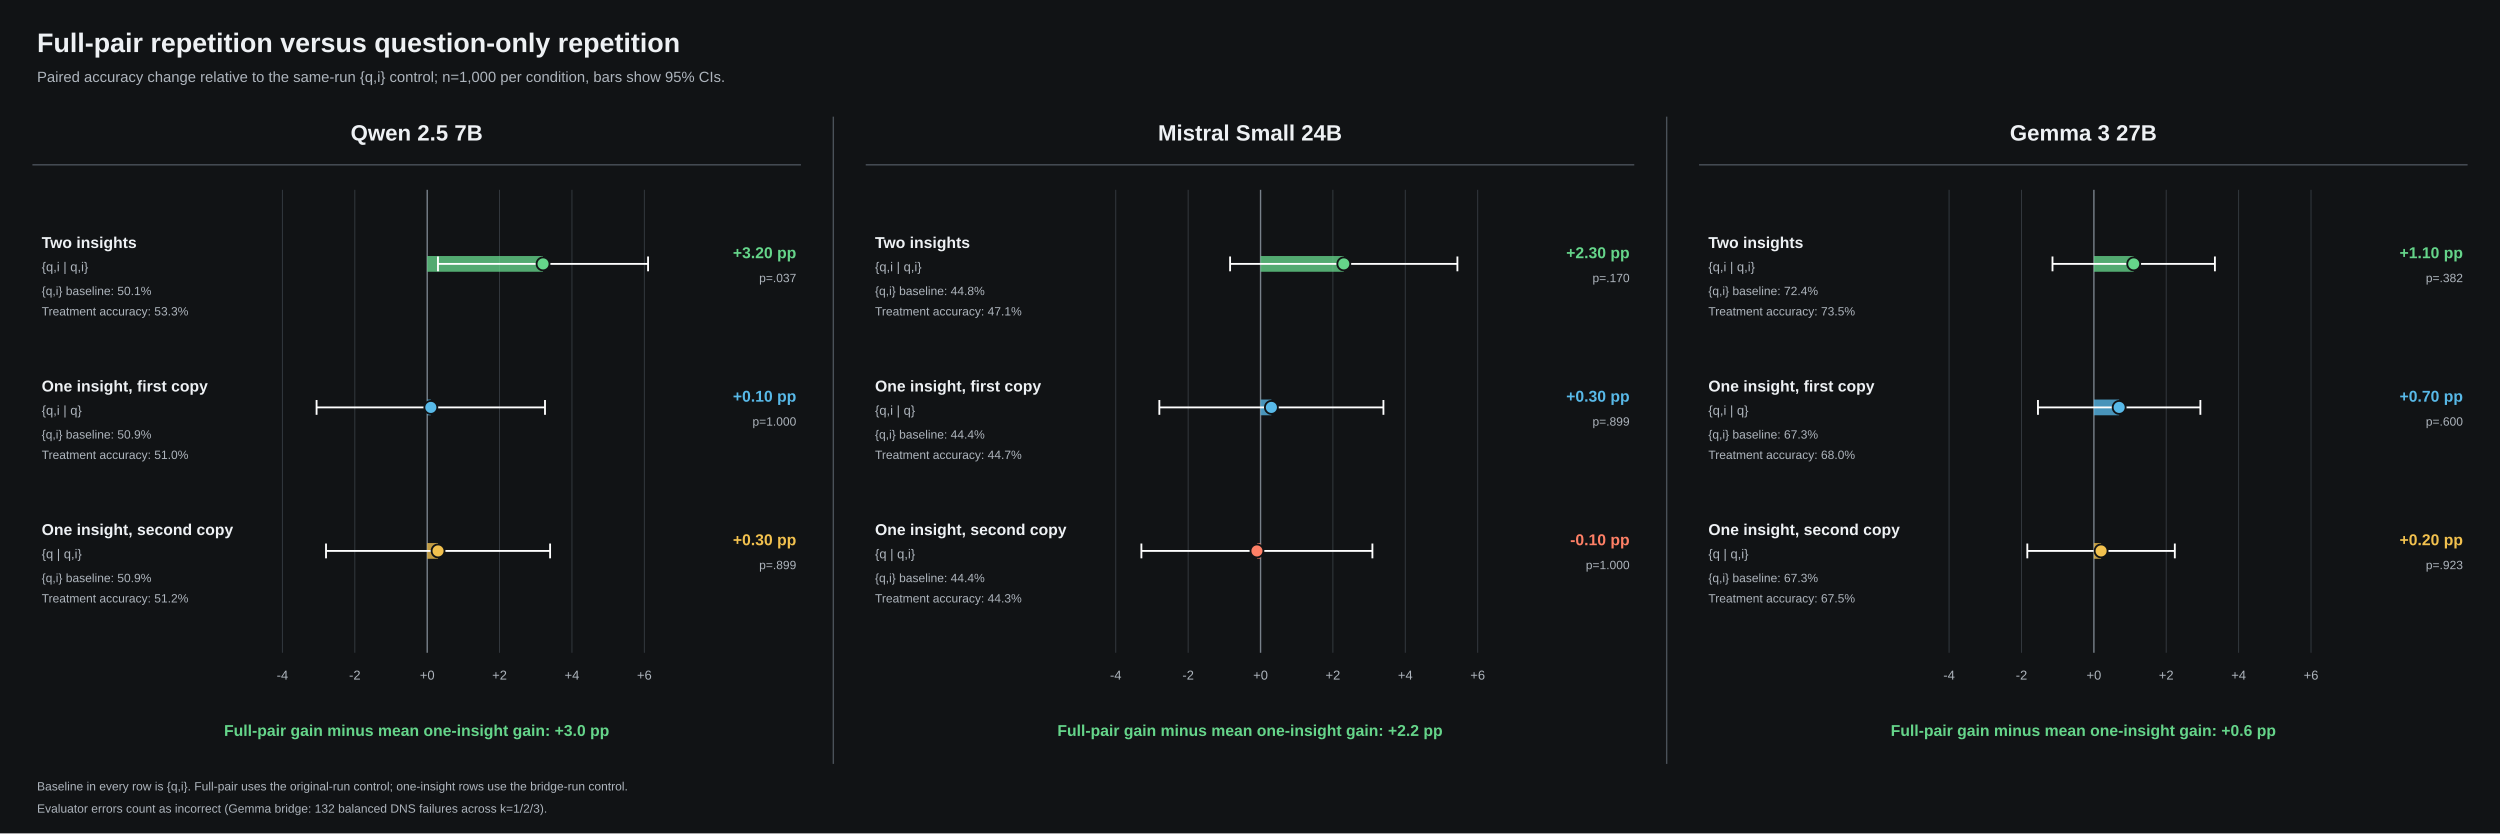
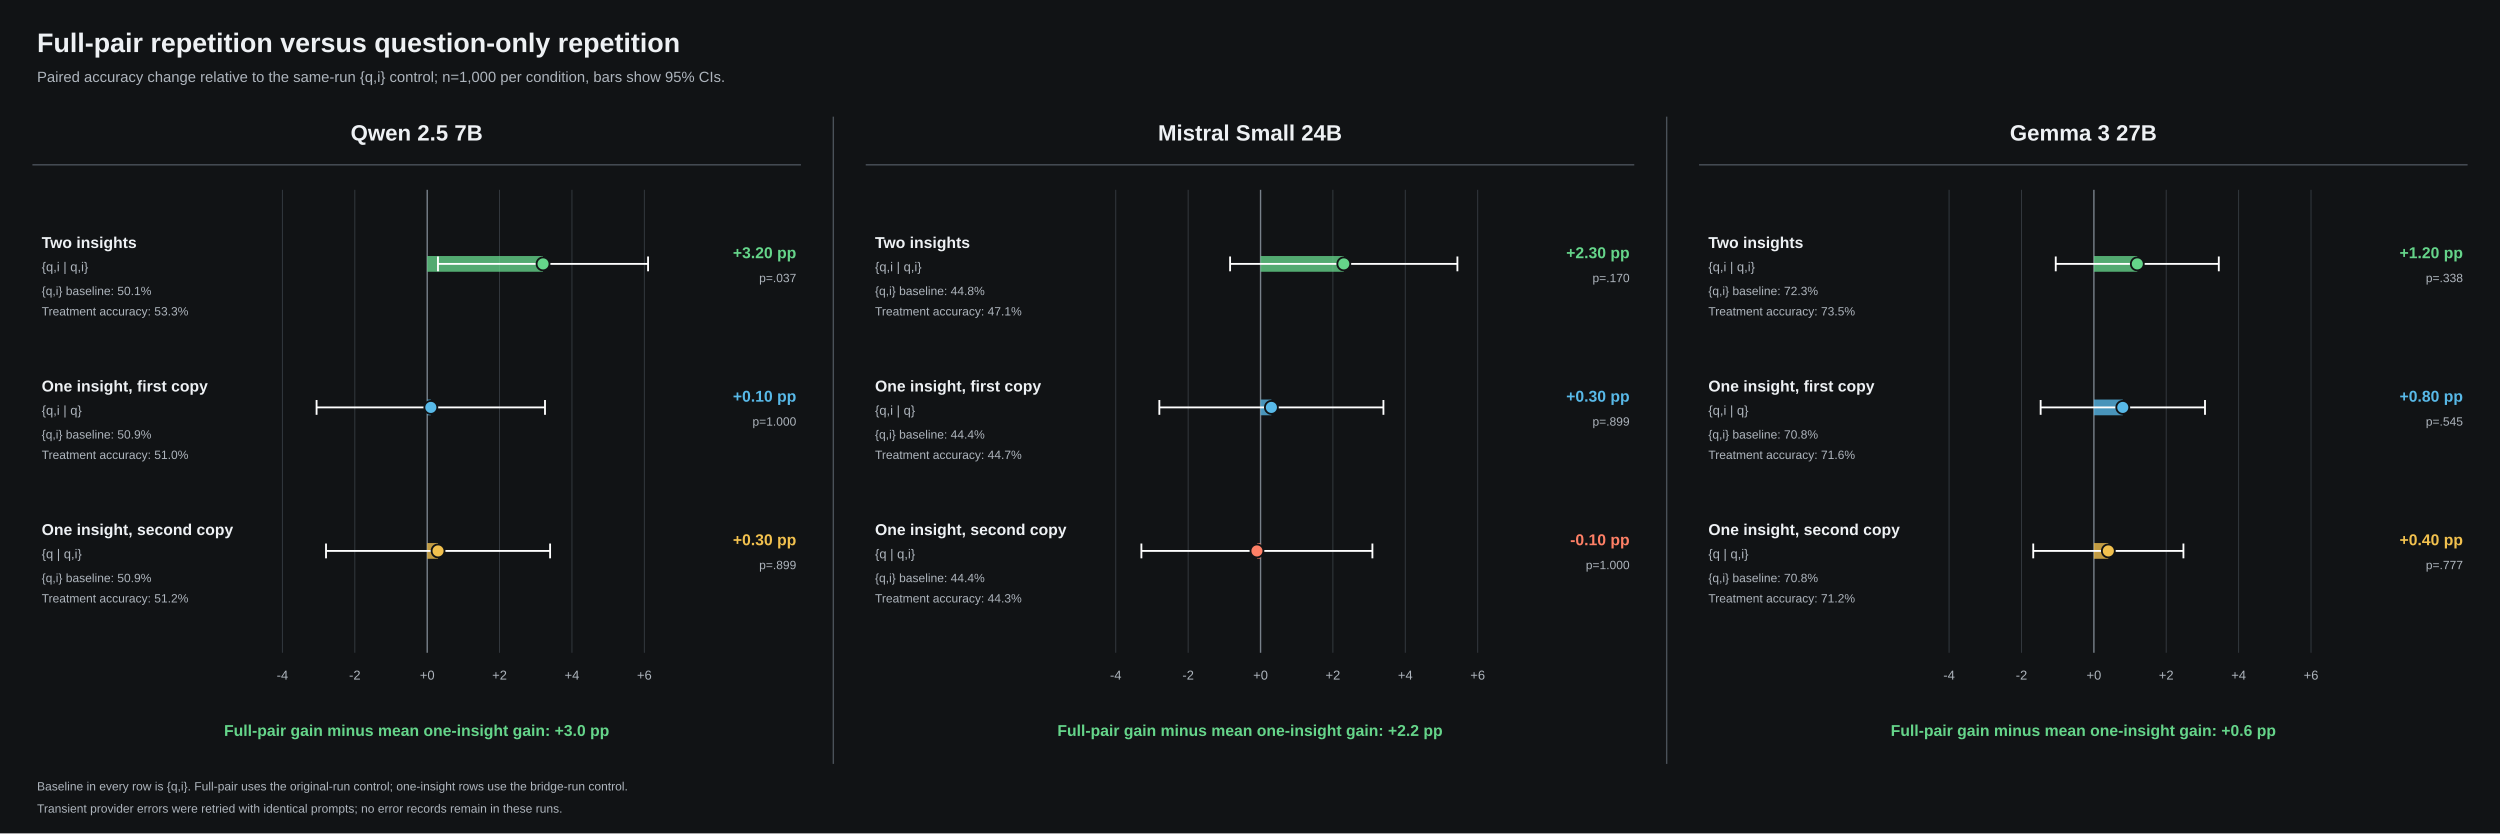
<svg xmlns="http://www.w3.org/2000/svg" width="2700" height="900" viewBox="0 0 2700 900">
  <style>text { font-family: -apple-system, BlinkMacSystemFont, "Segoe UI", Arial, sans-serif; }</style>
  <rect x="0" y="0" width="2700" height="900" fill="#111315" />
  <text x="40.0" y="48.0" fill="#eef1f4" font-size="29" font-weight="700" text-anchor="start" dominant-baseline="middle">Full-pair repetition versus question-only repetition</text>
  <text x="40.0" y="84.0" fill="#aeb5bd" font-size="16" font-weight="400" text-anchor="start" dominant-baseline="middle">Paired accuracy change relative to the same-run {q,i} control; n=1,000 per condition, bars show 95% CIs.</text>
  <line x1="900.0" y1="126.0" x2="900.0" y2="825.0" stroke="#4a5159" stroke-width="1.5" opacity="1.000" />
  <line x1="1800.0" y1="126.0" x2="1800.0" y2="825.0" stroke="#4a5159" stroke-width="1.5" opacity="1.000" />
  <text x="450.0" y="145.0" fill="#eef1f4" font-size="24" font-weight="700" text-anchor="middle" dominant-baseline="middle">Qwen 2.5 7B</text>
  <line x1="35.0" y1="178.0" x2="865.0" y2="178.0" stroke="#4a5159" stroke-width="1.5" opacity="1.000" />
  <line x1="305.0" y1="205.0" x2="305.0" y2="705.0" stroke="#343a40" stroke-width="1.0" opacity="1.000" />
  <text x="305.0" y="730.0" fill="#aeb5bd" font-size="14" font-weight="400" text-anchor="middle" dominant-baseline="middle">-4</text>
  <line x1="383.2" y1="205.0" x2="383.2" y2="705.0" stroke="#343a40" stroke-width="1.0" opacity="1.000" />
  <text x="383.2" y="730.0" fill="#aeb5bd" font-size="14" font-weight="400" text-anchor="middle" dominant-baseline="middle">-2</text>
  <line x1="461.4" y1="205.0" x2="461.4" y2="705.0" stroke="#78818a" stroke-width="1.5" opacity="1.000" />
  <text x="461.4" y="730.0" fill="#aeb5bd" font-size="14" font-weight="400" text-anchor="middle" dominant-baseline="middle">+0</text>
  <line x1="539.5" y1="205.0" x2="539.5" y2="705.0" stroke="#343a40" stroke-width="1.0" opacity="1.000" />
  <text x="539.5" y="730.0" fill="#aeb5bd" font-size="14" font-weight="400" text-anchor="middle" dominant-baseline="middle">+2</text>
  <line x1="617.7" y1="205.0" x2="617.7" y2="705.0" stroke="#343a40" stroke-width="1.0" opacity="1.000" />
  <text x="617.7" y="730.0" fill="#aeb5bd" font-size="14" font-weight="400" text-anchor="middle" dominant-baseline="middle">+4</text>
  <line x1="695.9" y1="205.0" x2="695.9" y2="705.0" stroke="#343a40" stroke-width="1.0" opacity="1.000" />
  <text x="695.9" y="730.0" fill="#aeb5bd" font-size="14" font-weight="400" text-anchor="middle" dominant-baseline="middle">+6</text>
  <text x="45.0" y="263.0" fill="#eef1f4" font-size="17" font-weight="700" text-anchor="start" dominant-baseline="middle">Two insights</text>
  <text x="45.0" y="289.0" fill="#aeb5bd" font-size="14" font-weight="400" text-anchor="start" dominant-baseline="middle">{q,i | q,i}</text>
  <text x="45.0" y="315.0" fill="#aeb5bd" font-size="13" font-weight="400" text-anchor="start" dominant-baseline="middle">{q,i} baseline: 50.1%</text>
  <text x="45.0" y="337.0" fill="#aeb5bd" font-size="13" font-weight="400" text-anchor="start" dominant-baseline="middle">Treatment accuracy: 53.3%</text>
  <line x1="461.4" y1="285.0" x2="586.5" y2="285.0" stroke="#65d58a" stroke-width="17.0" opacity="0.780" />
  <line x1="473.0" y1="285.0" x2="699.9" y2="285.0" stroke="#ffffff" stroke-width="2.0" opacity="1.000" />
  <line x1="473.0" y1="277.0" x2="473.0" y2="293.0" stroke="#ffffff" stroke-width="2.0" opacity="1.000" />
  <line x1="699.9" y1="277.0" x2="699.9" y2="293.0" stroke="#ffffff" stroke-width="2.0" opacity="1.000" />
  <circle cx="586.5" cy="285.0" r="7.0" fill="#65d58a" stroke="#111315" stroke-width="2" />
  <text x="860.0" y="274.0" fill="#65d58a" font-size="17" font-weight="700" text-anchor="end" dominant-baseline="middle">+3.20 pp</text>
  <text x="860.0" y="301.0" fill="#aeb5bd" font-size="13" font-weight="400" text-anchor="end" dominant-baseline="middle">p=.037</text>
  <text x="45.0" y="418.0" fill="#eef1f4" font-size="17" font-weight="700" text-anchor="start" dominant-baseline="middle">One insight, first copy</text>
  <text x="45.0" y="444.0" fill="#aeb5bd" font-size="14" font-weight="400" text-anchor="start" dominant-baseline="middle">{q,i | q}</text>
  <text x="45.0" y="470.0" fill="#aeb5bd" font-size="13" font-weight="400" text-anchor="start" dominant-baseline="middle">{q,i} baseline: 50.9%</text>
  <text x="45.0" y="492.0" fill="#aeb5bd" font-size="13" font-weight="400" text-anchor="start" dominant-baseline="middle">Treatment accuracy: 51.0%</text>
  <line x1="461.4" y1="440.0" x2="465.3" y2="440.0" stroke="#58b9e8" stroke-width="17.0" opacity="0.780" />
  <line x1="341.9" y1="440.0" x2="588.6" y2="440.0" stroke="#ffffff" stroke-width="2.0" opacity="1.000" />
  <line x1="341.9" y1="432.0" x2="341.9" y2="448.0" stroke="#ffffff" stroke-width="2.0" opacity="1.000" />
  <line x1="588.6" y1="432.0" x2="588.6" y2="448.0" stroke="#ffffff" stroke-width="2.0" opacity="1.000" />
  <circle cx="465.3" cy="440.0" r="7.0" fill="#58b9e8" stroke="#111315" stroke-width="2" />
  <text x="860.0" y="429.0" fill="#58b9e8" font-size="17" font-weight="700" text-anchor="end" dominant-baseline="middle">+0.10 pp</text>
  <text x="860.0" y="456.0" fill="#aeb5bd" font-size="13" font-weight="400" text-anchor="end" dominant-baseline="middle">p=1.000</text>
  <text x="45.0" y="573.0" fill="#eef1f4" font-size="17" font-weight="700" text-anchor="start" dominant-baseline="middle">One insight, second copy</text>
  <text x="45.0" y="599.0" fill="#aeb5bd" font-size="14" font-weight="400" text-anchor="start" dominant-baseline="middle">{q | q,i}</text>
  <text x="45.0" y="625.0" fill="#aeb5bd" font-size="13" font-weight="400" text-anchor="start" dominant-baseline="middle">{q,i} baseline: 50.9%</text>
  <text x="45.0" y="647.0" fill="#aeb5bd" font-size="13" font-weight="400" text-anchor="start" dominant-baseline="middle">Treatment accuracy: 51.2%</text>
  <line x1="461.4" y1="595.0" x2="473.1" y2="595.0" stroke="#f2c14e" stroke-width="17.0" opacity="0.780" />
  <line x1="352.1" y1="595.0" x2="594.1" y2="595.0" stroke="#ffffff" stroke-width="2.0" opacity="1.000" />
  <line x1="352.1" y1="587.0" x2="352.1" y2="603.0" stroke="#ffffff" stroke-width="2.0" opacity="1.000" />
  <line x1="594.1" y1="587.0" x2="594.1" y2="603.0" stroke="#ffffff" stroke-width="2.0" opacity="1.000" />
  <circle cx="473.1" cy="595.0" r="7.0" fill="#f2c14e" stroke="#111315" stroke-width="2" />
  <text x="860.0" y="584.0" fill="#f2c14e" font-size="17" font-weight="700" text-anchor="end" dominant-baseline="middle">+0.30 pp</text>
  <text x="860.0" y="611.0" fill="#aeb5bd" font-size="13" font-weight="400" text-anchor="end" dominant-baseline="middle">p=.899</text>
  <text x="450.0" y="790.0" fill="#65d58a" font-size="17" font-weight="700" text-anchor="middle" dominant-baseline="middle">Full-pair gain minus mean one-insight gain: +3.0 pp</text>
  <text x="1350.0" y="145.0" fill="#eef1f4" font-size="24" font-weight="700" text-anchor="middle" dominant-baseline="middle">Mistral Small 24B</text>
  <line x1="935.0" y1="178.0" x2="1765.0" y2="178.0" stroke="#4a5159" stroke-width="1.5" opacity="1.000" />
  <line x1="1205.0" y1="205.0" x2="1205.0" y2="705.0" stroke="#343a40" stroke-width="1.0" opacity="1.000" />
  <text x="1205.0" y="730.0" fill="#aeb5bd" font-size="14" font-weight="400" text-anchor="middle" dominant-baseline="middle">-4</text>
  <line x1="1283.2" y1="205.0" x2="1283.2" y2="705.0" stroke="#343a40" stroke-width="1.0" opacity="1.000" />
  <text x="1283.2" y="730.0" fill="#aeb5bd" font-size="14" font-weight="400" text-anchor="middle" dominant-baseline="middle">-2</text>
  <line x1="1361.4" y1="205.0" x2="1361.4" y2="705.0" stroke="#78818a" stroke-width="1.5" opacity="1.000" />
  <text x="1361.4" y="730.0" fill="#aeb5bd" font-size="14" font-weight="400" text-anchor="middle" dominant-baseline="middle">+0</text>
  <line x1="1439.5" y1="205.0" x2="1439.5" y2="705.0" stroke="#343a40" stroke-width="1.0" opacity="1.000" />
  <text x="1439.5" y="730.0" fill="#aeb5bd" font-size="14" font-weight="400" text-anchor="middle" dominant-baseline="middle">+2</text>
  <line x1="1517.7" y1="205.0" x2="1517.7" y2="705.0" stroke="#343a40" stroke-width="1.0" opacity="1.000" />
  <text x="1517.7" y="730.0" fill="#aeb5bd" font-size="14" font-weight="400" text-anchor="middle" dominant-baseline="middle">+4</text>
  <line x1="1595.9" y1="205.0" x2="1595.9" y2="705.0" stroke="#343a40" stroke-width="1.0" opacity="1.000" />
  <text x="1595.9" y="730.0" fill="#aeb5bd" font-size="14" font-weight="400" text-anchor="middle" dominant-baseline="middle">+6</text>
  <text x="945.0" y="263.0" fill="#eef1f4" font-size="17" font-weight="700" text-anchor="start" dominant-baseline="middle">Two insights</text>
  <text x="945.0" y="289.0" fill="#aeb5bd" font-size="14" font-weight="400" text-anchor="start" dominant-baseline="middle">{q,i | q,i}</text>
  <text x="945.0" y="315.0" fill="#aeb5bd" font-size="13" font-weight="400" text-anchor="start" dominant-baseline="middle">{q,i} baseline: 44.8%</text>
  <text x="945.0" y="337.0" fill="#aeb5bd" font-size="13" font-weight="400" text-anchor="start" dominant-baseline="middle">Treatment accuracy: 47.1%</text>
  <line x1="1361.4" y1="285.0" x2="1451.3" y2="285.0" stroke="#65d58a" stroke-width="17.0" opacity="0.780" />
  <line x1="1328.5" y1="285.0" x2="1574.0" y2="285.0" stroke="#ffffff" stroke-width="2.0" opacity="1.000" />
  <line x1="1328.5" y1="277.0" x2="1328.5" y2="293.0" stroke="#ffffff" stroke-width="2.0" opacity="1.000" />
  <line x1="1574.0" y1="277.0" x2="1574.0" y2="293.0" stroke="#ffffff" stroke-width="2.0" opacity="1.000" />
  <circle cx="1451.3" cy="285.0" r="7.0" fill="#65d58a" stroke="#111315" stroke-width="2" />
  <text x="1760.0" y="274.0" fill="#65d58a" font-size="17" font-weight="700" text-anchor="end" dominant-baseline="middle">+2.30 pp</text>
  <text x="1760.0" y="301.0" fill="#aeb5bd" font-size="13" font-weight="400" text-anchor="end" dominant-baseline="middle">p=.170</text>
  <text x="945.0" y="418.0" fill="#eef1f4" font-size="17" font-weight="700" text-anchor="start" dominant-baseline="middle">One insight, first copy</text>
  <text x="945.0" y="444.0" fill="#aeb5bd" font-size="14" font-weight="400" text-anchor="start" dominant-baseline="middle">{q,i | q}</text>
  <text x="945.0" y="470.0" fill="#aeb5bd" font-size="13" font-weight="400" text-anchor="start" dominant-baseline="middle">{q,i} baseline: 44.4%</text>
  <text x="945.0" y="492.0" fill="#aeb5bd" font-size="13" font-weight="400" text-anchor="start" dominant-baseline="middle">Treatment accuracy: 44.7%</text>
  <line x1="1361.4" y1="440.0" x2="1373.1" y2="440.0" stroke="#58b9e8" stroke-width="17.0" opacity="0.780" />
  <line x1="1252.1" y1="440.0" x2="1494.1" y2="440.0" stroke="#ffffff" stroke-width="2.0" opacity="1.000" />
  <line x1="1252.1" y1="432.0" x2="1252.1" y2="448.0" stroke="#ffffff" stroke-width="2.0" opacity="1.000" />
  <line x1="1494.1" y1="432.0" x2="1494.1" y2="448.0" stroke="#ffffff" stroke-width="2.0" opacity="1.000" />
  <circle cx="1373.1" cy="440.0" r="7.0" fill="#58b9e8" stroke="#111315" stroke-width="2" />
  <text x="1760.0" y="429.0" fill="#58b9e8" font-size="17" font-weight="700" text-anchor="end" dominant-baseline="middle">+0.30 pp</text>
  <text x="1760.0" y="456.0" fill="#aeb5bd" font-size="13" font-weight="400" text-anchor="end" dominant-baseline="middle">p=.899</text>
  <text x="945.0" y="573.0" fill="#eef1f4" font-size="17" font-weight="700" text-anchor="start" dominant-baseline="middle">One insight, second copy</text>
  <text x="945.0" y="599.0" fill="#aeb5bd" font-size="14" font-weight="400" text-anchor="start" dominant-baseline="middle">{q | q,i}</text>
  <text x="945.0" y="625.0" fill="#aeb5bd" font-size="13" font-weight="400" text-anchor="start" dominant-baseline="middle">{q,i} baseline: 44.4%</text>
  <text x="945.0" y="647.0" fill="#aeb5bd" font-size="13" font-weight="400" text-anchor="start" dominant-baseline="middle">Treatment accuracy: 44.3%</text>
  <line x1="1361.4" y1="595.0" x2="1357.5" y2="595.0" stroke="#ff8066" stroke-width="17.0" opacity="0.780" />
  <line x1="1232.7" y1="595.0" x2="1482.2" y2="595.0" stroke="#ffffff" stroke-width="2.0" opacity="1.000" />
  <line x1="1232.7" y1="587.0" x2="1232.7" y2="603.0" stroke="#ffffff" stroke-width="2.0" opacity="1.000" />
  <line x1="1482.2" y1="587.0" x2="1482.2" y2="603.0" stroke="#ffffff" stroke-width="2.0" opacity="1.000" />
  <circle cx="1357.5" cy="595.0" r="7.0" fill="#ff8066" stroke="#111315" stroke-width="2" />
  <text x="1760.0" y="584.0" fill="#ff8066" font-size="17" font-weight="700" text-anchor="end" dominant-baseline="middle">-0.10 pp</text>
  <text x="1760.0" y="611.0" fill="#aeb5bd" font-size="13" font-weight="400" text-anchor="end" dominant-baseline="middle">p=1.000</text>
  <text x="1350.0" y="790.0" fill="#65d58a" font-size="17" font-weight="700" text-anchor="middle" dominant-baseline="middle">Full-pair gain minus mean one-insight gain: +2.2 pp</text>
  <text x="2250.0" y="145.0" fill="#eef1f4" font-size="24" font-weight="700" text-anchor="middle" dominant-baseline="middle">Gemma 3 27B</text>
  <line x1="1835.0" y1="178.0" x2="2665.0" y2="178.0" stroke="#4a5159" stroke-width="1.5" opacity="1.000" />
  <line x1="2105.0" y1="205.0" x2="2105.0" y2="705.0" stroke="#343a40" stroke-width="1.0" opacity="1.000" />
  <text x="2105.0" y="730.0" fill="#aeb5bd" font-size="14" font-weight="400" text-anchor="middle" dominant-baseline="middle">-4</text>
  <line x1="2183.2" y1="205.0" x2="2183.2" y2="705.0" stroke="#343a40" stroke-width="1.0" opacity="1.000" />
  <text x="2183.2" y="730.0" fill="#aeb5bd" font-size="14" font-weight="400" text-anchor="middle" dominant-baseline="middle">-2</text>
  <line x1="2261.4" y1="205.0" x2="2261.4" y2="705.0" stroke="#78818a" stroke-width="1.5" opacity="1.000" />
  <text x="2261.4" y="730.0" fill="#aeb5bd" font-size="14" font-weight="400" text-anchor="middle" dominant-baseline="middle">+0</text>
  <line x1="2339.5" y1="205.0" x2="2339.5" y2="705.0" stroke="#343a40" stroke-width="1.0" opacity="1.000" />
  <text x="2339.5" y="730.0" fill="#aeb5bd" font-size="14" font-weight="400" text-anchor="middle" dominant-baseline="middle">+2</text>
  <line x1="2417.7" y1="205.0" x2="2417.7" y2="705.0" stroke="#343a40" stroke-width="1.0" opacity="1.000" />
  <text x="2417.7" y="730.0" fill="#aeb5bd" font-size="14" font-weight="400" text-anchor="middle" dominant-baseline="middle">+4</text>
  <line x1="2495.9" y1="205.0" x2="2495.9" y2="705.0" stroke="#343a40" stroke-width="1.0" opacity="1.000" />
  <text x="2495.9" y="730.0" fill="#aeb5bd" font-size="14" font-weight="400" text-anchor="middle" dominant-baseline="middle">+6</text>
  <text x="1845.0" y="263.0" fill="#eef1f4" font-size="17" font-weight="700" text-anchor="start" dominant-baseline="middle">Two insights</text>
  <text x="1845.0" y="289.0" fill="#aeb5bd" font-size="14" font-weight="400" text-anchor="start" dominant-baseline="middle">{q,i | q,i}</text>
-   <text x="1845.0" y="315.0" fill="#aeb5bd" font-size="13" font-weight="400" text-anchor="start" dominant-baseline="middle">{q,i} baseline: 72.4%</text>
+   <text x="1845.0" y="315.0" fill="#aeb5bd" font-size="13" font-weight="400" text-anchor="start" dominant-baseline="middle">{q,i} baseline: 72.3%</text>
  <text x="1845.0" y="337.0" fill="#aeb5bd" font-size="13" font-weight="400" text-anchor="start" dominant-baseline="middle">Treatment accuracy: 73.5%</text>
-   <line x1="2261.4" y1="285.0" x2="2304.4" y2="285.0" stroke="#65d58a" stroke-width="17.0" opacity="0.780" />
-   <line x1="2216.7" y1="285.0" x2="2392.1" y2="285.0" stroke="#ffffff" stroke-width="2.0" opacity="1.000" />
-   <line x1="2216.7" y1="277.0" x2="2216.7" y2="293.0" stroke="#ffffff" stroke-width="2.0" opacity="1.000" />
-   <line x1="2392.1" y1="277.0" x2="2392.1" y2="293.0" stroke="#ffffff" stroke-width="2.0" opacity="1.000" />
-   <circle cx="2304.4" cy="285.0" r="7.0" fill="#65d58a" stroke="#111315" stroke-width="2" />
-   <text x="2660.0" y="274.0" fill="#65d58a" font-size="17" font-weight="700" text-anchor="end" dominant-baseline="middle">+1.10 pp</text>
-   <text x="2660.0" y="301.0" fill="#aeb5bd" font-size="13" font-weight="400" text-anchor="end" dominant-baseline="middle">p=.382</text>
+   <line x1="2261.4" y1="285.0" x2="2308.3" y2="285.0" stroke="#65d58a" stroke-width="17.0" opacity="0.780" />
+   <line x1="2220.2" y1="285.0" x2="2396.3" y2="285.0" stroke="#ffffff" stroke-width="2.0" opacity="1.000" />
+   <line x1="2220.2" y1="277.0" x2="2220.2" y2="293.0" stroke="#ffffff" stroke-width="2.0" opacity="1.000" />
+   <line x1="2396.3" y1="277.0" x2="2396.3" y2="293.0" stroke="#ffffff" stroke-width="2.0" opacity="1.000" />
+   <circle cx="2308.3" cy="285.0" r="7.0" fill="#65d58a" stroke="#111315" stroke-width="2" />
+   <text x="2660.0" y="274.0" fill="#65d58a" font-size="17" font-weight="700" text-anchor="end" dominant-baseline="middle">+1.20 pp</text>
+   <text x="2660.0" y="301.0" fill="#aeb5bd" font-size="13" font-weight="400" text-anchor="end" dominant-baseline="middle">p=.338</text>
  <text x="1845.0" y="418.0" fill="#eef1f4" font-size="17" font-weight="700" text-anchor="start" dominant-baseline="middle">One insight, first copy</text>
  <text x="1845.0" y="444.0" fill="#aeb5bd" font-size="14" font-weight="400" text-anchor="start" dominant-baseline="middle">{q,i | q}</text>
-   <text x="1845.0" y="470.0" fill="#aeb5bd" font-size="13" font-weight="400" text-anchor="start" dominant-baseline="middle">{q,i} baseline: 67.3%</text>
-   <text x="1845.0" y="492.0" fill="#aeb5bd" font-size="13" font-weight="400" text-anchor="start" dominant-baseline="middle">Treatment accuracy: 68.0%</text>
-   <line x1="2261.4" y1="440.0" x2="2288.7" y2="440.0" stroke="#58b9e8" stroke-width="17.0" opacity="0.780" />
-   <line x1="2201.0" y1="440.0" x2="2376.4" y2="440.0" stroke="#ffffff" stroke-width="2.0" opacity="1.000" />
-   <line x1="2201.0" y1="432.0" x2="2201.0" y2="448.0" stroke="#ffffff" stroke-width="2.0" opacity="1.000" />
-   <line x1="2376.4" y1="432.0" x2="2376.4" y2="448.0" stroke="#ffffff" stroke-width="2.0" opacity="1.000" />
-   <circle cx="2288.7" cy="440.0" r="7.0" fill="#58b9e8" stroke="#111315" stroke-width="2" />
-   <text x="2660.0" y="429.0" fill="#58b9e8" font-size="17" font-weight="700" text-anchor="end" dominant-baseline="middle">+0.70 pp</text>
-   <text x="2660.0" y="456.0" fill="#aeb5bd" font-size="13" font-weight="400" text-anchor="end" dominant-baseline="middle">p=.600</text>
+   <text x="1845.0" y="470.0" fill="#aeb5bd" font-size="13" font-weight="400" text-anchor="start" dominant-baseline="middle">{q,i} baseline: 70.8%</text>
+   <text x="1845.0" y="492.0" fill="#aeb5bd" font-size="13" font-weight="400" text-anchor="start" dominant-baseline="middle">Treatment accuracy: 71.6%</text>
+   <line x1="2261.4" y1="440.0" x2="2292.6" y2="440.0" stroke="#58b9e8" stroke-width="17.0" opacity="0.780" />
+   <line x1="2203.9" y1="440.0" x2="2381.4" y2="440.0" stroke="#ffffff" stroke-width="2.0" opacity="1.000" />
+   <line x1="2203.9" y1="432.0" x2="2203.9" y2="448.0" stroke="#ffffff" stroke-width="2.0" opacity="1.000" />
+   <line x1="2381.4" y1="432.0" x2="2381.4" y2="448.0" stroke="#ffffff" stroke-width="2.0" opacity="1.000" />
+   <circle cx="2292.6" cy="440.0" r="7.0" fill="#58b9e8" stroke="#111315" stroke-width="2" />
+   <text x="2660.0" y="429.0" fill="#58b9e8" font-size="17" font-weight="700" text-anchor="end" dominant-baseline="middle">+0.80 pp</text>
+   <text x="2660.0" y="456.0" fill="#aeb5bd" font-size="13" font-weight="400" text-anchor="end" dominant-baseline="middle">p=.545</text>
  <text x="1845.0" y="573.0" fill="#eef1f4" font-size="17" font-weight="700" text-anchor="start" dominant-baseline="middle">One insight, second copy</text>
  <text x="1845.0" y="599.0" fill="#aeb5bd" font-size="14" font-weight="400" text-anchor="start" dominant-baseline="middle">{q | q,i}</text>
-   <text x="1845.0" y="625.0" fill="#aeb5bd" font-size="13" font-weight="400" text-anchor="start" dominant-baseline="middle">{q,i} baseline: 67.3%</text>
-   <text x="1845.0" y="647.0" fill="#aeb5bd" font-size="13" font-weight="400" text-anchor="start" dominant-baseline="middle">Treatment accuracy: 67.5%</text>
-   <line x1="2261.4" y1="595.0" x2="2269.2" y2="595.0" stroke="#f2c14e" stroke-width="17.0" opacity="0.780" />
-   <line x1="2189.5" y1="595.0" x2="2348.8" y2="595.0" stroke="#ffffff" stroke-width="2.0" opacity="1.000" />
-   <line x1="2189.5" y1="587.0" x2="2189.5" y2="603.0" stroke="#ffffff" stroke-width="2.0" opacity="1.000" />
-   <line x1="2348.8" y1="587.0" x2="2348.8" y2="603.0" stroke="#ffffff" stroke-width="2.0" opacity="1.000" />
-   <circle cx="2269.2" cy="595.0" r="7.0" fill="#f2c14e" stroke="#111315" stroke-width="2" />
-   <text x="2660.0" y="584.0" fill="#f2c14e" font-size="17" font-weight="700" text-anchor="end" dominant-baseline="middle">+0.20 pp</text>
-   <text x="2660.0" y="611.0" fill="#aeb5bd" font-size="13" font-weight="400" text-anchor="end" dominant-baseline="middle">p=.923</text>
+   <text x="1845.0" y="625.0" fill="#aeb5bd" font-size="13" font-weight="400" text-anchor="start" dominant-baseline="middle">{q,i} baseline: 70.8%</text>
+   <text x="1845.0" y="647.0" fill="#aeb5bd" font-size="13" font-weight="400" text-anchor="start" dominant-baseline="middle">Treatment accuracy: 71.2%</text>
+   <line x1="2261.4" y1="595.0" x2="2277.0" y2="595.0" stroke="#f2c14e" stroke-width="17.0" opacity="0.780" />
+   <line x1="2195.9" y1="595.0" x2="2358.1" y2="595.0" stroke="#ffffff" stroke-width="2.0" opacity="1.000" />
+   <line x1="2195.9" y1="587.0" x2="2195.9" y2="603.0" stroke="#ffffff" stroke-width="2.0" opacity="1.000" />
+   <line x1="2358.1" y1="587.0" x2="2358.1" y2="603.0" stroke="#ffffff" stroke-width="2.0" opacity="1.000" />
+   <circle cx="2277.0" cy="595.0" r="7.0" fill="#f2c14e" stroke="#111315" stroke-width="2" />
+   <text x="2660.0" y="584.0" fill="#f2c14e" font-size="17" font-weight="700" text-anchor="end" dominant-baseline="middle">+0.40 pp</text>
+   <text x="2660.0" y="611.0" fill="#aeb5bd" font-size="13" font-weight="400" text-anchor="end" dominant-baseline="middle">p=.777</text>
  <text x="2250.0" y="790.0" fill="#65d58a" font-size="17" font-weight="700" text-anchor="middle" dominant-baseline="middle">Full-pair gain minus mean one-insight gain: +0.6 pp</text>
  <text x="40.0" y="850.0" fill="#aeb5bd" font-size="13" font-weight="400" text-anchor="start" dominant-baseline="middle">Baseline in every row is {q,i}. Full-pair uses the original-run control; one-insight rows use the bridge-run control.</text>
-   <text x="40.0" y="874.0" fill="#aeb5bd" font-size="13" font-weight="400" text-anchor="start" dominant-baseline="middle">Evaluator errors count as incorrect (Gemma bridge: 132 balanced DNS failures across k=1/2/3).</text>
+   <text x="40.0" y="874.0" fill="#aeb5bd" font-size="13" font-weight="400" text-anchor="start" dominant-baseline="middle">Transient provider errors were retried with identical prompts; no error records remain in these runs.</text>
</svg>
